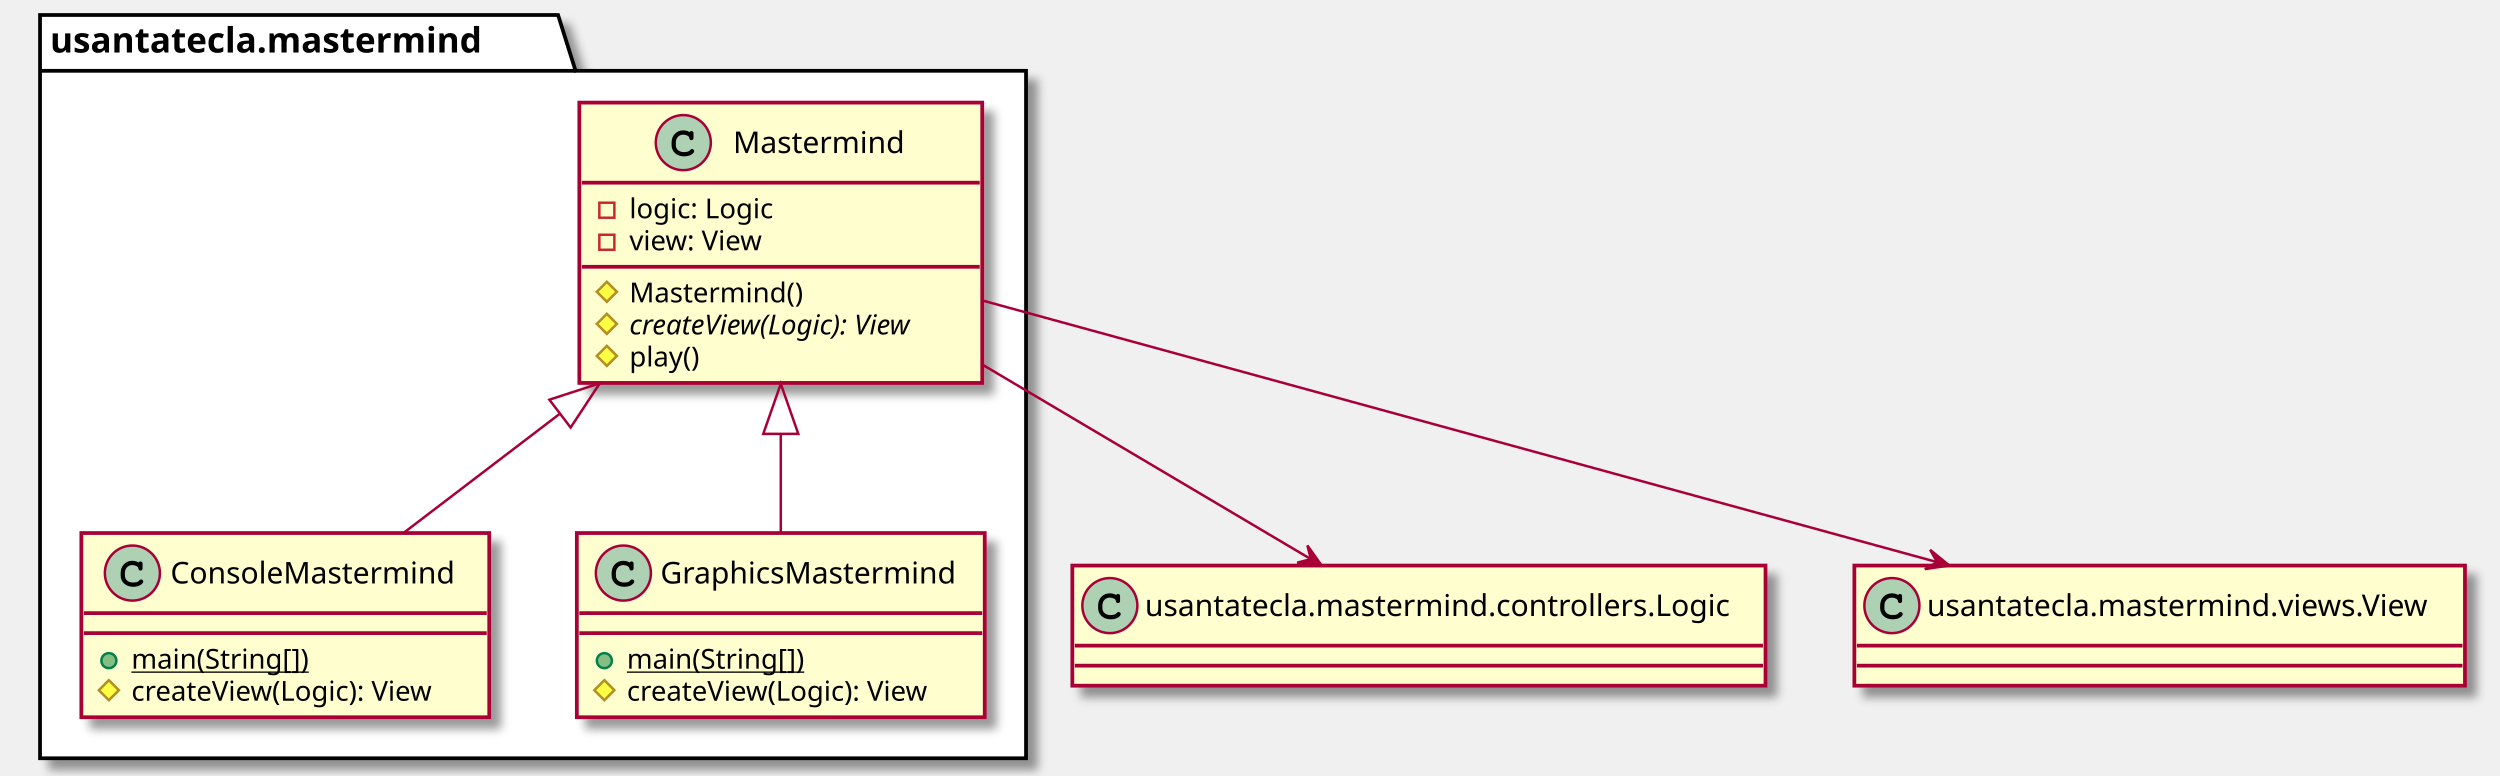
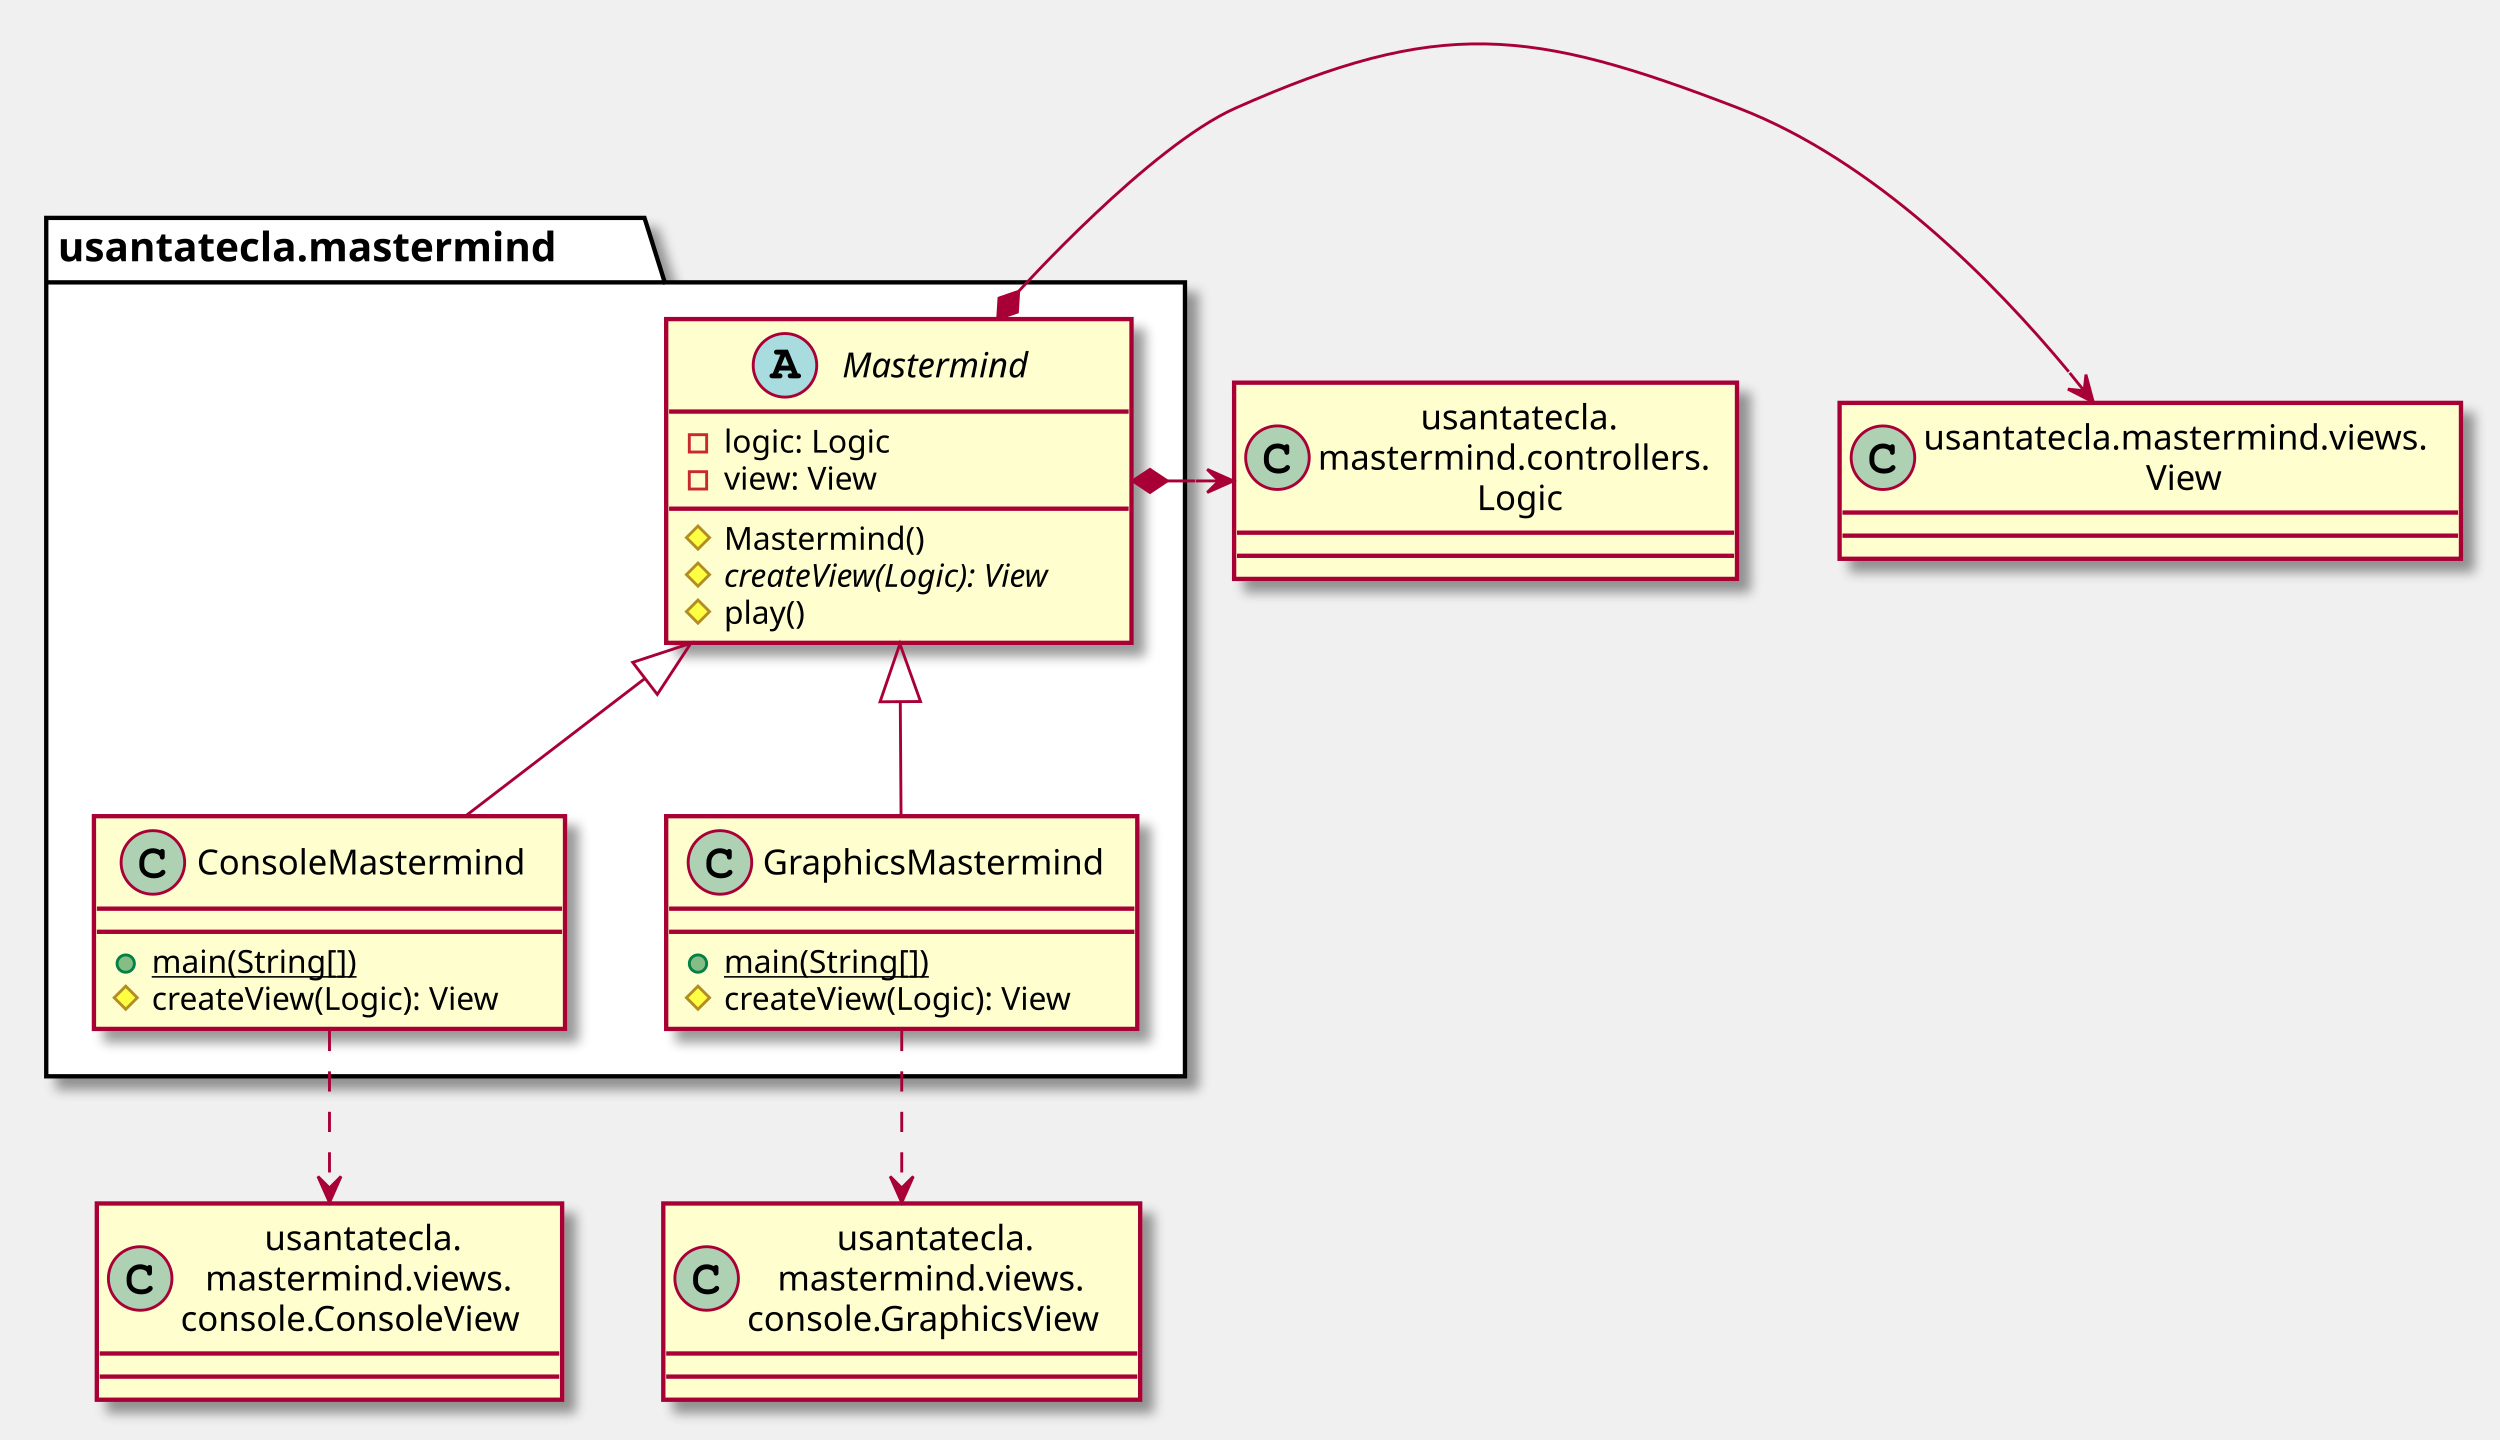
- <svg xmlns="http://www.w3.org/2000/svg" contentScriptType="application/ecmascript" contentStyleType="text/css" height="310px" preserveAspectRatio="none" style="width:999px;height:310px;" version="1.1" viewBox="0 0 999 310" width="999px" zoomAndPan="magnify">
+ <svg xmlns="http://www.w3.org/2000/svg" contentScriptType="application/ecmascript" contentStyleType="text/css" height="498px" preserveAspectRatio="none" style="width:865px;height:498px;" version="1.1" viewBox="0 0 865 498" width="865px" zoomAndPan="magnify">
  <defs>
-     <filter height="300%" id="f1wqo0jq590npg" width="300%" x="-1" y="-1">
+     <filter height="300%" id="f1j0y6bfug27fg" width="300%" x="-1" y="-1">
      <feGaussianBlur result="blurOut" stdDeviation="2.0" />
      <feColorMatrix in="blurOut" result="blurOut2" type="matrix" values="0 0 0 0 0 0 0 0 0 0 0 0 0 0 0 0 0 0 .4 0" />
      <feOffset dx="4.0" dy="4.0" in="blurOut2" result="blurOut3" />
      <feBlend in="SourceGraphic" in2="blurOut3" mode="normal" />
    </filter>
  </defs>
  <g>
-     <polygon fill="#FFFFFF" filter="url(#f1wqo0jq590npg)" points="16,6,223,6,230,28.297,410,28.297,410,303,16,303,16,6" style="stroke:#000000;stroke-width:1.5;" />
-     <line style="stroke:#000000;stroke-width:1.5;" x1="16" x2="230" y1="28.297" y2="28.297" />
-     <text fill="#000000" font-family="sans-serif" font-size="14" font-weight="bold" lengthAdjust="spacingAndGlyphs" textLength="201" x="20" y="20.995">usantatecla.mastermind</text>
-     <rect codeLine="1" fill="#FEFECE" filter="url(#f1wqo0jq590npg)" height="73.609" id="usantatecla.mastermind.ConsoleMastermind" style="stroke:#A80036;stroke-width:1.5;" width="163" x="32.5" y="213" />
-     <ellipse cx="52.9" cy="229" fill="#ADD1B2" rx="11" ry="11" style="stroke:#A80036;stroke-width:1.0;" />
-     <path d="M55.244,224.672 C54.306,224.234 53.712,224.094 52.837,224.094 C50.212,224.094 48.212,226.172 48.212,228.891 L48.212,230.016 C48.212,232.594 50.322,234.484 53.212,234.484 C54.431,234.484 55.587,234.188 56.337,233.641 C56.916,233.234 57.244,232.781 57.244,232.391 C57.244,231.938 56.853,231.547 56.384,231.547 C56.166,231.547 55.962,231.625 55.775,231.812 C55.322,232.297 55.322,232.297 55.134,232.391 C54.712,232.656 54.025,232.781 53.259,232.781 C51.212,232.781 49.916,231.688 49.916,229.984 L49.916,228.891 C49.916,227.109 51.166,225.797 52.9,225.797 C53.478,225.797 54.087,225.953 54.556,226.203 C55.041,226.484 55.212,226.703 55.306,227.109 C55.369,227.516 55.4,227.641 55.541,227.766 C55.681,227.906 55.916,228.016 56.134,228.016 C56.4,228.016 56.666,227.875 56.837,227.656 C56.947,227.5 56.978,227.312 56.978,226.891 L56.978,225.469 C56.978,225.031 56.962,224.906 56.869,224.75 C56.712,224.484 56.431,224.344 56.134,224.344 C55.837,224.344 55.634,224.438 55.416,224.75 L55.244,224.672 Z " fill="#000000" />
-     <text fill="#000000" font-family="sans-serif" font-size="12" lengthAdjust="spacingAndGlyphs" textLength="119" x="68.1" y="233.154">ConsoleMastermind</text>
-     <line style="stroke:#A80036;stroke-width:1.5;" x1="33.5" x2="194.5" y1="245" y2="245" />
-     <line style="stroke:#A80036;stroke-width:1.5;" x1="33.5" x2="194.5" y1="253" y2="253" />
-     <ellipse cx="43.5" cy="264" fill="#84BE84" rx="3" ry="3" style="stroke:#038048;stroke-width:1.0;" />
-     <text fill="#000000" font-family="sans-serif" font-size="11" lengthAdjust="spacingAndGlyphs" text-decoration="underline" textLength="77" x="52.5" y="267.21">main(String[])</text>
-     <polygon fill="#FFFF44" points="43.5,271.805,47.5,275.805,43.5,279.805,39.5,275.805" style="stroke:#B38D22;stroke-width:1.0;" />
-     <text fill="#000000" font-family="sans-serif" font-size="11" lengthAdjust="spacingAndGlyphs" textLength="137" x="52.5" y="280.015">createView(Logic): View</text>
-     <rect codeLine="13" fill="#FEFECE" filter="url(#f1wqo0jq590npg)" height="112.023" id="usantatecla.mastermind.Mastermind" style="stroke:#A80036;stroke-width:1.5;" width="161" x="231.5" y="41" />
-     <ellipse cx="273.05" cy="57" fill="#ADD1B2" rx="11" ry="11" style="stroke:#A80036;stroke-width:1.0;" />
-     <path d="M275.394,52.672 C274.456,52.234 273.863,52.094 272.988,52.094 C270.363,52.094 268.363,54.172 268.363,56.891 L268.363,58.016 C268.363,60.594 270.472,62.484 273.363,62.484 C274.581,62.484 275.738,62.188 276.488,61.641 C277.066,61.234 277.394,60.781 277.394,60.391 C277.394,59.938 277.003,59.547 276.534,59.547 C276.316,59.547 276.113,59.625 275.925,59.812 C275.472,60.297 275.472,60.297 275.284,60.391 C274.863,60.656 274.175,60.781 273.409,60.781 C271.363,60.781 270.066,59.688 270.066,57.984 L270.066,56.891 C270.066,55.109 271.316,53.797 273.05,53.797 C273.628,53.797 274.238,53.953 274.706,54.203 C275.191,54.484 275.363,54.703 275.456,55.109 C275.519,55.516 275.55,55.641 275.691,55.766 C275.831,55.906 276.066,56.016 276.284,56.016 C276.55,56.016 276.816,55.875 276.988,55.656 C277.097,55.5 277.128,55.312 277.128,54.891 L277.128,53.469 C277.128,53.031 277.113,52.906 277.019,52.75 C276.863,52.484 276.581,52.344 276.284,52.344 C275.988,52.344 275.784,52.438 275.566,52.75 L275.394,52.672 Z " fill="#000000" />
-     <text fill="#000000" font-family="sans-serif" font-size="12" lengthAdjust="spacingAndGlyphs" textLength="70" x="292.95" y="61.154">Mastermind</text>
-     <line style="stroke:#A80036;stroke-width:1.5;" x1="232.5" x2="391.5" y1="73" y2="73" />
-     <rect fill="none" height="6" style="stroke:#C82930;stroke-width:1.0;" width="6" x="239.5" y="81" />
-     <text fill="#000000" font-family="sans-serif" font-size="11" lengthAdjust="spacingAndGlyphs" textLength="62" x="251.5" y="87.21">logic: Logic</text>
-     <rect fill="none" height="6" style="stroke:#C82930;stroke-width:1.0;" width="6" x="239.5" y="93.805" />
-     <text fill="#000000" font-family="sans-serif" font-size="11" lengthAdjust="spacingAndGlyphs" textLength="62" x="251.5" y="100.015">view: View</text>
-     <line style="stroke:#A80036;stroke-width:1.5;" x1="232.5" x2="391.5" y1="106.609" y2="106.609" />
-     <polygon fill="#FFFF44" points="242.5,112.609,246.5,116.609,242.5,120.609,238.5,116.609" style="stroke:#B38D22;stroke-width:1.0;" />
-     <text fill="#000000" font-family="sans-serif" font-size="11" lengthAdjust="spacingAndGlyphs" textLength="74" x="251.5" y="120.82">Mastermind()</text>
-     <polygon fill="#FFFF44" points="242.5,125.414,246.5,129.414,242.5,133.414,238.5,129.414" style="stroke:#B38D22;stroke-width:1.0;" />
-     <text fill="#000000" font-family="sans-serif" font-size="11" font-style="italic" lengthAdjust="spacingAndGlyphs" textLength="135" x="251.5" y="133.625">createView(Logic): View</text>
-     <polygon fill="#FFFF44" points="242.5,138.219,246.5,142.219,242.5,146.219,238.5,142.219" style="stroke:#B38D22;stroke-width:1.0;" />
-     <text fill="#000000" font-family="sans-serif" font-size="11" lengthAdjust="spacingAndGlyphs" textLength="32" x="251.5" y="146.429">play()</text>
-     <rect codeLine="7" fill="#FEFECE" filter="url(#f1wqo0jq590npg)" height="73.609" id="usantatecla.mastermind.GraphicsMastermind" style="stroke:#A80036;stroke-width:1.5;" width="163" x="230.5" y="213" />
-     <ellipse cx="249.1" cy="229" fill="#ADD1B2" rx="11" ry="11" style="stroke:#A80036;stroke-width:1.0;" />
-     <path d="M251.444,224.672 C250.506,224.234 249.912,224.094 249.037,224.094 C246.412,224.094 244.412,226.172 244.412,228.891 L244.412,230.016 C244.412,232.594 246.522,234.484 249.412,234.484 C250.631,234.484 251.787,234.188 252.537,233.641 C253.116,233.234 253.444,232.781 253.444,232.391 C253.444,231.938 253.053,231.547 252.584,231.547 C252.366,231.547 252.162,231.625 251.975,231.812 C251.522,232.297 251.522,232.297 251.334,232.391 C250.912,232.656 250.225,232.781 249.459,232.781 C247.412,232.781 246.116,231.688 246.116,229.984 L246.116,228.891 C246.116,227.109 247.366,225.797 249.1,225.797 C249.678,225.797 250.287,225.953 250.756,226.203 C251.241,226.484 251.412,226.703 251.506,227.109 C251.569,227.516 251.6,227.641 251.741,227.766 C251.881,227.906 252.116,228.016 252.334,228.016 C252.6,228.016 252.866,227.875 253.037,227.656 C253.147,227.5 253.178,227.312 253.178,226.891 L253.178,225.469 C253.178,225.031 253.162,224.906 253.069,224.75 C252.912,224.484 252.631,224.344 252.334,224.344 C252.037,224.344 251.834,224.438 251.616,224.75 L251.444,224.672 Z " fill="#000000" />
-     <text fill="#000000" font-family="sans-serif" font-size="12" lengthAdjust="spacingAndGlyphs" textLength="123" x="263.9" y="233.154">GraphicsMastermind</text>
-     <line style="stroke:#A80036;stroke-width:1.5;" x1="231.5" x2="392.5" y1="245" y2="245" />
-     <line style="stroke:#A80036;stroke-width:1.5;" x1="231.5" x2="392.5" y1="253" y2="253" />
-     <ellipse cx="241.5" cy="264" fill="#84BE84" rx="3" ry="3" style="stroke:#038048;stroke-width:1.0;" />
-     <text fill="#000000" font-family="sans-serif" font-size="11" lengthAdjust="spacingAndGlyphs" text-decoration="underline" textLength="77" x="250.5" y="267.21">main(String[])</text>
-     <polygon fill="#FFFF44" points="241.5,271.805,245.5,275.805,241.5,279.805,237.5,275.805" style="stroke:#B38D22;stroke-width:1.0;" />
-     <text fill="#000000" font-family="sans-serif" font-size="11" lengthAdjust="spacingAndGlyphs" textLength="137" x="250.5" y="280.015">createView(Logic): View</text>
-     <rect codeLine="20" fill="#FEFECE" filter="url(#f1wqo0jq590npg)" height="48" id="Logic" style="stroke:#A80036;stroke-width:1.5;" width="277" x="428.5" y="226" />
-     <ellipse cx="443.5" cy="242" fill="#ADD1B2" rx="11" ry="11" style="stroke:#A80036;stroke-width:1.0;" />
-     <path d="M445.844,237.672 C444.906,237.234 444.312,237.094 443.438,237.094 C440.812,237.094 438.812,239.172 438.812,241.891 L438.812,243.016 C438.812,245.594 440.922,247.484 443.812,247.484 C445.031,247.484 446.188,247.188 446.938,246.641 C447.516,246.234 447.844,245.781 447.844,245.391 C447.844,244.938 447.453,244.547 446.984,244.547 C446.766,244.547 446.562,244.625 446.375,244.812 C445.922,245.297 445.922,245.297 445.734,245.391 C445.312,245.656 444.625,245.781 443.859,245.781 C441.812,245.781 440.516,244.688 440.516,242.984 L440.516,241.891 C440.516,240.109 441.766,238.797 443.5,238.797 C444.078,238.797 444.688,238.953 445.156,239.203 C445.641,239.484 445.812,239.703 445.906,240.109 C445.969,240.516 446,240.641 446.141,240.766 C446.281,240.906 446.516,241.016 446.734,241.016 C447,241.016 447.266,240.875 447.438,240.656 C447.547,240.5 447.578,240.312 447.578,239.891 L447.578,238.469 C447.578,238.031 447.562,237.906 447.469,237.75 C447.312,237.484 447.031,237.344 446.734,237.344 C446.438,237.344 446.234,237.438 446.016,237.75 L445.844,237.672 Z " fill="#000000" />
-     <text fill="#000000" font-family="sans-serif" font-size="12" lengthAdjust="spacingAndGlyphs" textLength="245" x="457.5" y="246.154">usantatecla.mastermind.controllers.Logic</text>
-     <line style="stroke:#A80036;stroke-width:1.5;" x1="429.5" x2="704.5" y1="258" y2="258" />
-     <line style="stroke:#A80036;stroke-width:1.5;" x1="429.5" x2="704.5" y1="266" y2="266" />
-     <rect codeLine="24" fill="#FEFECE" filter="url(#f1wqo0jq590npg)" height="48" id="View" style="stroke:#A80036;stroke-width:1.5;" width="244" x="741" y="226" />
-     <ellipse cx="756" cy="242" fill="#ADD1B2" rx="11" ry="11" style="stroke:#A80036;stroke-width:1.0;" />
-     <path d="M758.344,237.672 C757.406,237.234 756.812,237.094 755.938,237.094 C753.312,237.094 751.312,239.172 751.312,241.891 L751.312,243.016 C751.312,245.594 753.422,247.484 756.312,247.484 C757.531,247.484 758.688,247.188 759.438,246.641 C760.016,246.234 760.344,245.781 760.344,245.391 C760.344,244.938 759.953,244.547 759.484,244.547 C759.266,244.547 759.062,244.625 758.875,244.812 C758.422,245.297 758.422,245.297 758.234,245.391 C757.812,245.656 757.125,245.781 756.359,245.781 C754.312,245.781 753.016,244.688 753.016,242.984 L753.016,241.891 C753.016,240.109 754.266,238.797 756,238.797 C756.578,238.797 757.188,238.953 757.656,239.203 C758.141,239.484 758.312,239.703 758.406,240.109 C758.469,240.516 758.5,240.641 758.641,240.766 C758.781,240.906 759.016,241.016 759.234,241.016 C759.5,241.016 759.766,240.875 759.938,240.656 C760.047,240.5 760.078,240.312 760.078,239.891 L760.078,238.469 C760.078,238.031 760.062,237.906 759.969,237.75 C759.812,237.484 759.531,237.344 759.234,237.344 C758.938,237.344 758.734,237.438 758.516,237.75 L758.344,237.672 Z " fill="#000000" />
-     <text fill="#000000" font-family="sans-serif" font-size="12" lengthAdjust="spacingAndGlyphs" textLength="212" x="770" y="246.154">usantatecla.mastermind.views.View</text>
-     <line style="stroke:#A80036;stroke-width:1.5;" x1="742" x2="984" y1="258" y2="258" />
-     <line style="stroke:#A80036;stroke-width:1.5;" x1="742" x2="984" y1="266" y2="266" />
-     <path codeLine="5" d="M223.527,165.472 C202.151,181.774 180.112,198.581 161.459,212.806 " fill="none" id="usantatecla.mastermind.Mastermind-backto-usantatecla.mastermind.ConsoleMastermind" style="stroke:#A80036;stroke-width:1.0;" />
-     <polygon fill="none" points="219.529,159.718,239.677,153.155,228.019,170.85,219.529,159.718" style="stroke:#A80036;stroke-width:1.0;" />
-     <path codeLine="11" d="M312,173.838 C312,187.469 312,201.085 312,212.91 " fill="none" id="usantatecla.mastermind.Mastermind-backto-usantatecla.mastermind.GraphicsMastermind" style="stroke:#A80036;stroke-width:1.0;" />
-     <polygon fill="none" points="305,173.369,312,153.369,319,173.369,305,173.369" style="stroke:#A80036;stroke-width:1.0;" />
-     <path codeLine="28" d="M392.684,145.777 C435.973,171.411 487.623,201.997 523.41,223.188 " fill="none" id="usantatecla.mastermind.Mastermind-to-Logic" style="stroke:#A80036;stroke-width:1.0;" />
-     <polygon fill="#A80036" points="528.132,225.984,522.427,217.956,523.83,223.436,518.35,224.839,528.132,225.984" style="stroke:#A80036;stroke-width:1.0;" />
-     <path codeLine="29" d="M392.71,120.118 C494.372,147.979 668.486,195.694 773.94,224.593 " fill="none" id="usantatecla.mastermind.Mastermind-to-View" style="stroke:#A80036;stroke-width:1.0;" />
-     <polygon fill="#A80036" points="778.909,225.955,771.288,219.717,774.087,224.632,769.171,227.432,778.909,225.955" style="stroke:#A80036;stroke-width:1.0;" />
+     <polygon fill="#FFFFFF" filter="url(#f1j0y6bfug27fg)" points="16,75.402,223,75.402,230,97.699,410,97.699,410,372.402,16,372.402,16,75.402" style="stroke:#000000;stroke-width:1.5;" />
+     <line style="stroke:#000000;stroke-width:1.5;" x1="16" x2="230" y1="97.699" y2="97.699" />
+     <text fill="#000000" font-family="sans-serif" font-size="14" font-weight="bold" lengthAdjust="spacingAndGlyphs" textLength="201" x="20" y="90.397">usantatecla.mastermind</text>
+     <rect codeLine="4" fill="#FEFECE" filter="url(#f1j0y6bfug27fg)" height="73.609" id="usantatecla.mastermind.ConsoleMastermind" style="stroke:#A80036;stroke-width:1.5;" width="163" x="32.5" y="282.402" />
+     <ellipse cx="52.9" cy="298.402" fill="#ADD1B2" rx="11" ry="11" style="stroke:#A80036;stroke-width:1.0;" />
+     <path d="M55.244,294.074 C54.306,293.636 53.712,293.496 52.837,293.496 C50.212,293.496 48.212,295.574 48.212,298.293 L48.212,299.418 C48.212,301.996 50.322,303.886 53.212,303.886 C54.431,303.886 55.587,303.589 56.337,303.043 C56.916,302.636 57.244,302.183 57.244,301.793 C57.244,301.339 56.853,300.949 56.384,300.949 C56.166,300.949 55.962,301.027 55.775,301.214 C55.322,301.699 55.322,301.699 55.134,301.793 C54.712,302.058 54.025,302.183 53.259,302.183 C51.212,302.183 49.916,301.089 49.916,299.386 L49.916,298.293 C49.916,296.511 51.166,295.199 52.9,295.199 C53.478,295.199 54.087,295.355 54.556,295.605 C55.041,295.886 55.212,296.105 55.306,296.511 C55.369,296.918 55.4,297.043 55.541,297.168 C55.681,297.308 55.916,297.418 56.134,297.418 C56.4,297.418 56.666,297.277 56.837,297.058 C56.947,296.902 56.978,296.714 56.978,296.293 L56.978,294.871 C56.978,294.433 56.962,294.308 56.869,294.152 C56.712,293.886 56.431,293.746 56.134,293.746 C55.837,293.746 55.634,293.839 55.416,294.152 L55.244,294.074 Z " fill="#000000" />
+     <text fill="#000000" font-family="sans-serif" font-size="12" lengthAdjust="spacingAndGlyphs" textLength="119" x="68.1" y="302.556">ConsoleMastermind</text>
+     <line style="stroke:#A80036;stroke-width:1.5;" x1="33.5" x2="194.5" y1="314.402" y2="314.402" />
+     <line style="stroke:#A80036;stroke-width:1.5;" x1="33.5" x2="194.5" y1="322.402" y2="322.402" />
+     <ellipse cx="43.5" cy="333.402" fill="#84BE84" rx="3" ry="3" style="stroke:#038048;stroke-width:1.0;" />
+     <text fill="#000000" font-family="sans-serif" font-size="11" lengthAdjust="spacingAndGlyphs" text-decoration="underline" textLength="77" x="52.5" y="336.612">main(String[])</text>
+     <polygon fill="#FFFF44" points="43.5,341.207,47.5,345.207,43.5,349.207,39.5,345.207" style="stroke:#B38D22;stroke-width:1.0;" />
+     <text fill="#000000" font-family="sans-serif" font-size="11" lengthAdjust="spacingAndGlyphs" textLength="137" x="52.5" y="349.417">createView(Logic): View</text>
+     <rect codeLine="16" fill="#FEFECE" filter="url(#f1j0y6bfug27fg)" height="112.023" id="usantatecla.mastermind.Mastermind" style="stroke:#A80036;stroke-width:1.5;" width="161" x="230.5" y="110.402" />
+     <ellipse cx="271.6" cy="126.402" fill="#A9DCDF" rx="11" ry="11" style="stroke:#A80036;stroke-width:1.0;" />
+     <path d="M273.678,128.214 L274.069,129.199 L273.678,129.199 C273.225,129.199 273.116,129.214 272.959,129.324 C272.709,129.48 272.553,129.761 272.553,130.058 C272.553,130.324 272.694,130.574 272.913,130.73 C273.053,130.855 273.256,130.902 273.678,130.902 L276.038,130.902 C276.397,130.902 276.616,130.871 276.756,130.777 C277.006,130.636 277.163,130.339 277.163,130.058 C277.163,129.777 277.022,129.527 276.803,129.371 C276.631,129.23 276.475,129.199 276.006,129.199 L272.616,120.996 L268.944,120.996 C268.491,120.996 268.366,121.011 268.209,121.105 C267.959,121.277 267.803,121.558 267.803,121.84 C267.803,122.121 267.944,122.371 268.163,122.543 C268.334,122.652 268.506,122.683 268.944,122.683 L270.022,122.683 L267.381,129.199 C266.959,129.199 266.803,129.214 266.647,129.324 C266.397,129.48 266.241,129.761 266.241,130.058 C266.241,130.621 266.616,130.902 267.366,130.902 L269.631,130.902 C269.991,130.902 270.209,130.871 270.334,130.777 C270.6,130.636 270.741,130.339 270.741,130.058 C270.741,129.777 270.616,129.527 270.397,129.355 C270.225,129.23 270.084,129.199 269.631,129.199 L269.241,129.199 L269.631,128.214 L273.678,128.214 Z M272.975,126.511 L270.303,126.511 L271.647,123.246 L272.975,126.511 Z " fill="#000000" />
+     <text fill="#000000" font-family="sans-serif" font-size="12" font-style="italic" lengthAdjust="spacingAndGlyphs" textLength="71" x="291.4" y="130.556">Mastermind</text>
+     <line style="stroke:#A80036;stroke-width:1.5;" x1="231.5" x2="390.5" y1="142.402" y2="142.402" />
+     <rect fill="none" height="6" style="stroke:#C82930;stroke-width:1.0;" width="6" x="238.5" y="150.402" />
+     <text fill="#000000" font-family="sans-serif" font-size="11" lengthAdjust="spacingAndGlyphs" textLength="62" x="250.5" y="156.612">logic: Logic</text>
+     <rect fill="none" height="6" style="stroke:#C82930;stroke-width:1.0;" width="6" x="238.5" y="163.207" />
+     <text fill="#000000" font-family="sans-serif" font-size="11" lengthAdjust="spacingAndGlyphs" textLength="62" x="250.5" y="169.417">view: View</text>
+     <line style="stroke:#A80036;stroke-width:1.5;" x1="231.5" x2="390.5" y1="176.011" y2="176.011" />
+     <polygon fill="#FFFF44" points="241.5,182.011,245.5,186.011,241.5,190.011,237.5,186.011" style="stroke:#B38D22;stroke-width:1.0;" />
+     <text fill="#000000" font-family="sans-serif" font-size="11" lengthAdjust="spacingAndGlyphs" textLength="74" x="250.5" y="190.222">Mastermind()</text>
+     <polygon fill="#FFFF44" points="241.5,194.816,245.5,198.816,241.5,202.816,237.5,198.816" style="stroke:#B38D22;stroke-width:1.0;" />
+     <text fill="#000000" font-family="sans-serif" font-size="11" font-style="italic" lengthAdjust="spacingAndGlyphs" textLength="135" x="250.5" y="203.026">createView(Logic): View</text>
+     <polygon fill="#FFFF44" points="241.5,207.621,245.5,211.621,241.5,215.621,237.5,211.621" style="stroke:#B38D22;stroke-width:1.0;" />
+     <text fill="#000000" font-family="sans-serif" font-size="11" lengthAdjust="spacingAndGlyphs" textLength="32" x="250.5" y="215.831">play()</text>
+     <rect codeLine="10" fill="#FEFECE" filter="url(#f1j0y6bfug27fg)" height="73.609" id="usantatecla.mastermind.GraphicsMastermind" style="stroke:#A80036;stroke-width:1.5;" width="163" x="230.5" y="282.402" />
+     <ellipse cx="249.1" cy="298.402" fill="#ADD1B2" rx="11" ry="11" style="stroke:#A80036;stroke-width:1.0;" />
+     <path d="M251.444,294.074 C250.506,293.636 249.912,293.496 249.037,293.496 C246.412,293.496 244.412,295.574 244.412,298.293 L244.412,299.418 C244.412,301.996 246.522,303.886 249.412,303.886 C250.631,303.886 251.787,303.589 252.537,303.043 C253.116,302.636 253.444,302.183 253.444,301.793 C253.444,301.339 253.053,300.949 252.584,300.949 C252.366,300.949 252.162,301.027 251.975,301.214 C251.522,301.699 251.522,301.699 251.334,301.793 C250.912,302.058 250.225,302.183 249.459,302.183 C247.412,302.183 246.116,301.089 246.116,299.386 L246.116,298.293 C246.116,296.511 247.366,295.199 249.1,295.199 C249.678,295.199 250.287,295.355 250.756,295.605 C251.241,295.886 251.412,296.105 251.506,296.511 C251.569,296.918 251.6,297.043 251.741,297.168 C251.881,297.308 252.116,297.418 252.334,297.418 C252.6,297.418 252.866,297.277 253.037,297.058 C253.147,296.902 253.178,296.714 253.178,296.293 L253.178,294.871 C253.178,294.433 253.162,294.308 253.069,294.152 C252.912,293.886 252.631,293.746 252.334,293.746 C252.037,293.746 251.834,293.839 251.616,294.152 L251.444,294.074 Z " fill="#000000" />
+     <text fill="#000000" font-family="sans-serif" font-size="12" lengthAdjust="spacingAndGlyphs" textLength="123" x="263.9" y="302.556">GraphicsMastermind</text>
+     <line style="stroke:#A80036;stroke-width:1.5;" x1="231.5" x2="392.5" y1="314.402" y2="314.402" />
+     <line style="stroke:#A80036;stroke-width:1.5;" x1="231.5" x2="392.5" y1="322.402" y2="322.402" />
+     <ellipse cx="241.5" cy="333.402" fill="#84BE84" rx="3" ry="3" style="stroke:#038048;stroke-width:1.0;" />
+     <text fill="#000000" font-family="sans-serif" font-size="11" lengthAdjust="spacingAndGlyphs" text-decoration="underline" textLength="77" x="250.5" y="336.612">main(String[])</text>
+     <polygon fill="#FFFF44" points="241.5,341.207,245.5,345.207,241.5,349.207,237.5,345.207" style="stroke:#B38D22;stroke-width:1.0;" />
+     <text fill="#000000" font-family="sans-serif" font-size="11" lengthAdjust="spacingAndGlyphs" textLength="137" x="250.5" y="349.417">createView(Logic): View</text>
+     <rect codeLine="1" fill="#FEFECE" filter="url(#f1j0y6bfug27fg)" height="67.906" id="ConsoleView" style="stroke:#A80036;stroke-width:1.5;" width="161" x="33.5" y="416.402" />
+     <ellipse cx="48.5" cy="442.355" fill="#ADD1B2" rx="11" ry="11" style="stroke:#A80036;stroke-width:1.0;" />
+     <path d="M50.844,438.027 C49.906,437.589 49.312,437.449 48.438,437.449 C45.812,437.449 43.812,439.527 43.812,442.246 L43.812,443.371 C43.812,445.949 45.922,447.839 48.812,447.839 C50.031,447.839 51.188,447.543 51.938,446.996 C52.516,446.589 52.844,446.136 52.844,445.746 C52.844,445.293 52.453,444.902 51.984,444.902 C51.766,444.902 51.562,444.98 51.375,445.168 C50.922,445.652 50.922,445.652 50.734,445.746 C50.312,446.011 49.625,446.136 48.859,446.136 C46.812,446.136 45.516,445.043 45.516,443.339 L45.516,442.246 C45.516,440.464 46.766,439.152 48.5,439.152 C49.078,439.152 49.688,439.308 50.156,439.558 C50.641,439.839 50.812,440.058 50.906,440.464 C50.969,440.871 51,440.996 51.141,441.121 C51.281,441.261 51.516,441.371 51.734,441.371 C52,441.371 52.266,441.23 52.438,441.011 C52.547,440.855 52.578,440.668 52.578,440.246 L52.578,438.824 C52.578,438.386 52.562,438.261 52.469,438.105 C52.312,437.839 52.031,437.699 51.734,437.699 C51.438,437.699 51.234,437.793 51.016,438.105 L50.844,438.027 Z " fill="#000000" />
+     <text fill="#000000" font-family="sans-serif" font-size="12" lengthAdjust="spacingAndGlyphs" textLength="71" x="91.5" y="432.541">usantatecla.</text>
+     <text fill="#000000" font-family="sans-serif" font-size="12" lengthAdjust="spacingAndGlyphs" textLength="112" x="71" y="446.509">mastermind.views.</text>
+     <text fill="#000000" font-family="sans-serif" font-size="12" lengthAdjust="spacingAndGlyphs" textLength="129" x="62.5" y="460.478">console.ConsoleView</text>
+     <line style="stroke:#A80036;stroke-width:1.5;" x1="34.5" x2="193.5" y1="468.308" y2="468.308" />
+     <line style="stroke:#A80036;stroke-width:1.5;" x1="34.5" x2="193.5" y1="476.308" y2="476.308" />
+     <rect codeLine="2" fill="#FEFECE" filter="url(#f1j0y6bfug27fg)" height="67.906" id="GraphicsView" style="stroke:#A80036;stroke-width:1.5;" width="165" x="229.5" y="416.402" />
+     <ellipse cx="244.5" cy="442.355" fill="#ADD1B2" rx="11" ry="11" style="stroke:#A80036;stroke-width:1.0;" />
+     <path d="M246.844,438.027 C245.906,437.589 245.312,437.449 244.438,437.449 C241.812,437.449 239.812,439.527 239.812,442.246 L239.812,443.371 C239.812,445.949 241.922,447.839 244.812,447.839 C246.031,447.839 247.188,447.543 247.938,446.996 C248.516,446.589 248.844,446.136 248.844,445.746 C248.844,445.293 248.453,444.902 247.984,444.902 C247.766,444.902 247.562,444.98 247.375,445.168 C246.922,445.652 246.922,445.652 246.734,445.746 C246.312,446.011 245.625,446.136 244.859,446.136 C242.812,446.136 241.516,445.043 241.516,443.339 L241.516,442.246 C241.516,440.464 242.766,439.152 244.5,439.152 C245.078,439.152 245.688,439.308 246.156,439.558 C246.641,439.839 246.812,440.058 246.906,440.464 C246.969,440.871 247,440.996 247.141,441.121 C247.281,441.261 247.516,441.371 247.734,441.371 C248,441.371 248.266,441.23 248.438,441.011 C248.547,440.855 248.578,440.668 248.578,440.246 L248.578,438.824 C248.578,438.386 248.562,438.261 248.469,438.105 C248.312,437.839 248.031,437.699 247.734,437.699 C247.438,437.699 247.234,437.793 247.016,438.105 L246.844,438.027 Z " fill="#000000" />
+     <text fill="#000000" font-family="sans-serif" font-size="12" lengthAdjust="spacingAndGlyphs" textLength="71" x="289.5" y="432.541">usantatecla.</text>
+     <text fill="#000000" font-family="sans-serif" font-size="12" lengthAdjust="spacingAndGlyphs" textLength="112" x="269" y="446.509">mastermind.views.</text>
+     <text fill="#000000" font-family="sans-serif" font-size="12" lengthAdjust="spacingAndGlyphs" textLength="133" x="258.5" y="460.478">console.GraphicsView</text>
+     <line style="stroke:#A80036;stroke-width:1.5;" x1="230.5" x2="393.5" y1="468.308" y2="468.308" />
+     <line style="stroke:#A80036;stroke-width:1.5;" x1="230.5" x2="393.5" y1="476.308" y2="476.308" />
+     <rect codeLine="3" fill="#FEFECE" filter="url(#f1j0y6bfug27fg)" height="67.906" id="Logic" style="stroke:#A80036;stroke-width:1.5;" width="174" x="427" y="132.402" />
+     <ellipse cx="442" cy="158.355" fill="#ADD1B2" rx="11" ry="11" style="stroke:#A80036;stroke-width:1.0;" />
+     <path d="M444.344,154.027 C443.406,153.589 442.812,153.449 441.938,153.449 C439.312,153.449 437.312,155.527 437.312,158.246 L437.312,159.371 C437.312,161.949 439.422,163.839 442.312,163.839 C443.531,163.839 444.688,163.543 445.438,162.996 C446.016,162.589 446.344,162.136 446.344,161.746 C446.344,161.293 445.953,160.902 445.484,160.902 C445.266,160.902 445.062,160.98 444.875,161.168 C444.422,161.652 444.422,161.652 444.234,161.746 C443.812,162.011 443.125,162.136 442.359,162.136 C440.312,162.136 439.016,161.043 439.016,159.339 L439.016,158.246 C439.016,156.464 440.266,155.152 442,155.152 C442.578,155.152 443.188,155.308 443.656,155.558 C444.141,155.839 444.312,156.058 444.406,156.464 C444.469,156.871 444.5,156.996 444.641,157.121 C444.781,157.261 445.016,157.371 445.234,157.371 C445.5,157.371 445.766,157.23 445.938,157.011 C446.047,156.855 446.078,156.668 446.078,156.246 L446.078,154.824 C446.078,154.386 446.062,154.261 445.969,154.105 C445.812,153.839 445.531,153.699 445.234,153.699 C444.938,153.699 444.734,153.793 444.516,154.105 L444.344,154.027 Z " fill="#000000" />
+     <text fill="#000000" font-family="sans-serif" font-size="12" lengthAdjust="spacingAndGlyphs" textLength="71" x="491.5" y="148.541">usantatecla.</text>
+     <text fill="#000000" font-family="sans-serif" font-size="12" lengthAdjust="spacingAndGlyphs" textLength="142" x="456" y="162.509">mastermind.controllers.</text>
+     <text fill="#000000" font-family="sans-serif" font-size="12" lengthAdjust="spacingAndGlyphs" textLength="32" x="511" y="176.478">Logic</text>
+     <line style="stroke:#A80036;stroke-width:1.5;" x1="428" x2="600" y1="184.308" y2="184.308" />
+     <line style="stroke:#A80036;stroke-width:1.5;" x1="428" x2="600" y1="192.308" y2="192.308" />
+     <rect codeLine="24" fill="#FEFECE" filter="url(#f1j0y6bfug27fg)" height="53.938" id="View" style="stroke:#A80036;stroke-width:1.5;" width="215" x="636.5" y="139.402" />
+     <ellipse cx="651.5" cy="158.371" fill="#ADD1B2" rx="11" ry="11" style="stroke:#A80036;stroke-width:1.0;" />
+     <path d="M653.844,154.043 C652.906,153.605 652.312,153.464 651.438,153.464 C648.812,153.464 646.812,155.543 646.812,158.261 L646.812,159.386 C646.812,161.964 648.922,163.855 651.812,163.855 C653.031,163.855 654.188,163.558 654.938,163.011 C655.516,162.605 655.844,162.152 655.844,161.761 C655.844,161.308 655.453,160.918 654.984,160.918 C654.766,160.918 654.562,160.996 654.375,161.183 C653.922,161.668 653.922,161.668 653.734,161.761 C653.312,162.027 652.625,162.152 651.859,162.152 C649.812,162.152 648.516,161.058 648.516,159.355 L648.516,158.261 C648.516,156.48 649.766,155.168 651.5,155.168 C652.078,155.168 652.688,155.324 653.156,155.574 C653.641,155.855 653.812,156.074 653.906,156.48 C653.969,156.886 654,157.011 654.141,157.136 C654.281,157.277 654.516,157.386 654.734,157.386 C655,157.386 655.266,157.246 655.438,157.027 C655.547,156.871 655.578,156.683 655.578,156.261 L655.578,154.839 C655.578,154.402 655.562,154.277 655.469,154.121 C655.312,153.855 655.031,153.714 654.734,153.714 C654.438,153.714 654.234,153.808 654.016,154.121 L653.844,154.043 Z " fill="#000000" />
+     <text fill="#000000" font-family="sans-serif" font-size="12" lengthAdjust="spacingAndGlyphs" textLength="183" x="665.5" y="155.541">usantatecla.mastermind.views.</text>
+     <text fill="#000000" font-family="sans-serif" font-size="12" lengthAdjust="spacingAndGlyphs" textLength="29" x="742.5" y="169.509">View</text>
+     <line style="stroke:#A80036;stroke-width:1.5;" x1="637.5" x2="850.5" y1="177.339" y2="177.339" />
+     <line style="stroke:#A80036;stroke-width:1.5;" x1="637.5" x2="850.5" y1="185.339" y2="185.339" />
+     <path codeLine="8" d="M222.974,234.874 C201.705,251.176 179.779,267.983 161.22,282.208 " fill="none" id="usantatecla.mastermind.Mastermind-backto-usantatecla.mastermind.ConsoleMastermind" style="stroke:#A80036;stroke-width:1.0;" />
+     <polygon fill="none" points="218.91,229.169,239.042,222.557,227.427,240.28,218.91,229.169" style="stroke:#A80036;stroke-width:1.0;" />
+     <path codeLine="14" d="M311.502,243.24 C311.593,256.871 311.683,270.487 311.761,282.312 " fill="none" id="usantatecla.mastermind.Mastermind-backto-usantatecla.mastermind.GraphicsMastermind" style="stroke:#A80036;stroke-width:1.0;" />
+     <polygon fill="none" points="304.499,242.817,311.367,222.771,318.499,242.725,304.499,242.817" style="stroke:#A80036;stroke-width:1.0;" />
+     <path codeLine="28" d="M403.883,166.402 C403.883,166.402 410.609,166.402 413.443,166.402 " fill="none" id="usantatecla.mastermind.Mastermind-Logic" style="stroke:#A80036;stroke-width:1.0;" />
+     <polygon fill="#A80036" points="426.705,166.402,417.705,162.402,421.705,166.402,417.705,170.402,426.705,166.402" style="stroke:#A80036;stroke-width:1.0;" />
+     <line style="stroke:#A80036;stroke-width:1.0;" x1="421.705" x2="413.705" y1="166.402" y2="166.402" />
+     <polygon fill="#A80036" points="391.883,166.402,397.883,170.402,403.883,166.402,397.883,162.402,391.883,166.402" style="stroke:#A80036;stroke-width:1.0;" />
+     <path codeLine="29" d="M352.471,100.786 C352.471,100.786 397.82,50.59 427.5,37.402 C498.171,6 529.34,9.592 601.5,37.402 C648.713,55.598 689.988,97.492 715.796,128.63 " fill="none" id="usantatecla.mastermind.Mastermind-View" style="stroke:#A80036;stroke-width:1.0;" />
+     <polygon fill="#A80036" points="724.264,139.138,721.732,129.62,721.127,135.245,715.502,134.64,724.264,139.138" style="stroke:#A80036;stroke-width:1.0;" />
+     <line style="stroke:#A80036;stroke-width:1.0;" x1="721.127" x2="716.107" y1="135.245" y2="129.016" />
+     <polygon fill="#A80036" points="345.195,110.329,352.014,107.983,352.471,100.786,345.652,103.132,345.195,110.329" style="stroke:#A80036;stroke-width:1.0;" />
+     <path codeLine="30" d="M312,356.679 C312,373.563 312,393.66 312,410.822 " fill="none" id="usantatecla.mastermind.GraphicsMastermind-to-GraphicsView" style="stroke:#A80036;stroke-width:1.0;stroke-dasharray:7.0,7.0;" />
+     <polygon fill="#A80036" points="312,416.046,316,407.046,312,411.046,308,407.046,312,416.046" style="stroke:#A80036;stroke-width:1.0;" />
+     <path codeLine="31" d="M114,356.679 C114,373.563 114,393.66 114,410.822 " fill="none" id="usantatecla.mastermind.ConsoleMastermind-to-ConsoleView" style="stroke:#A80036;stroke-width:1.0;stroke-dasharray:7.0,7.0;" />
+     <polygon fill="#A80036" points="114,416.046,118,407.046,114,411.046,110,407.046,114,416.046" style="stroke:#A80036;stroke-width:1.0;" />
  </g>
</svg>
